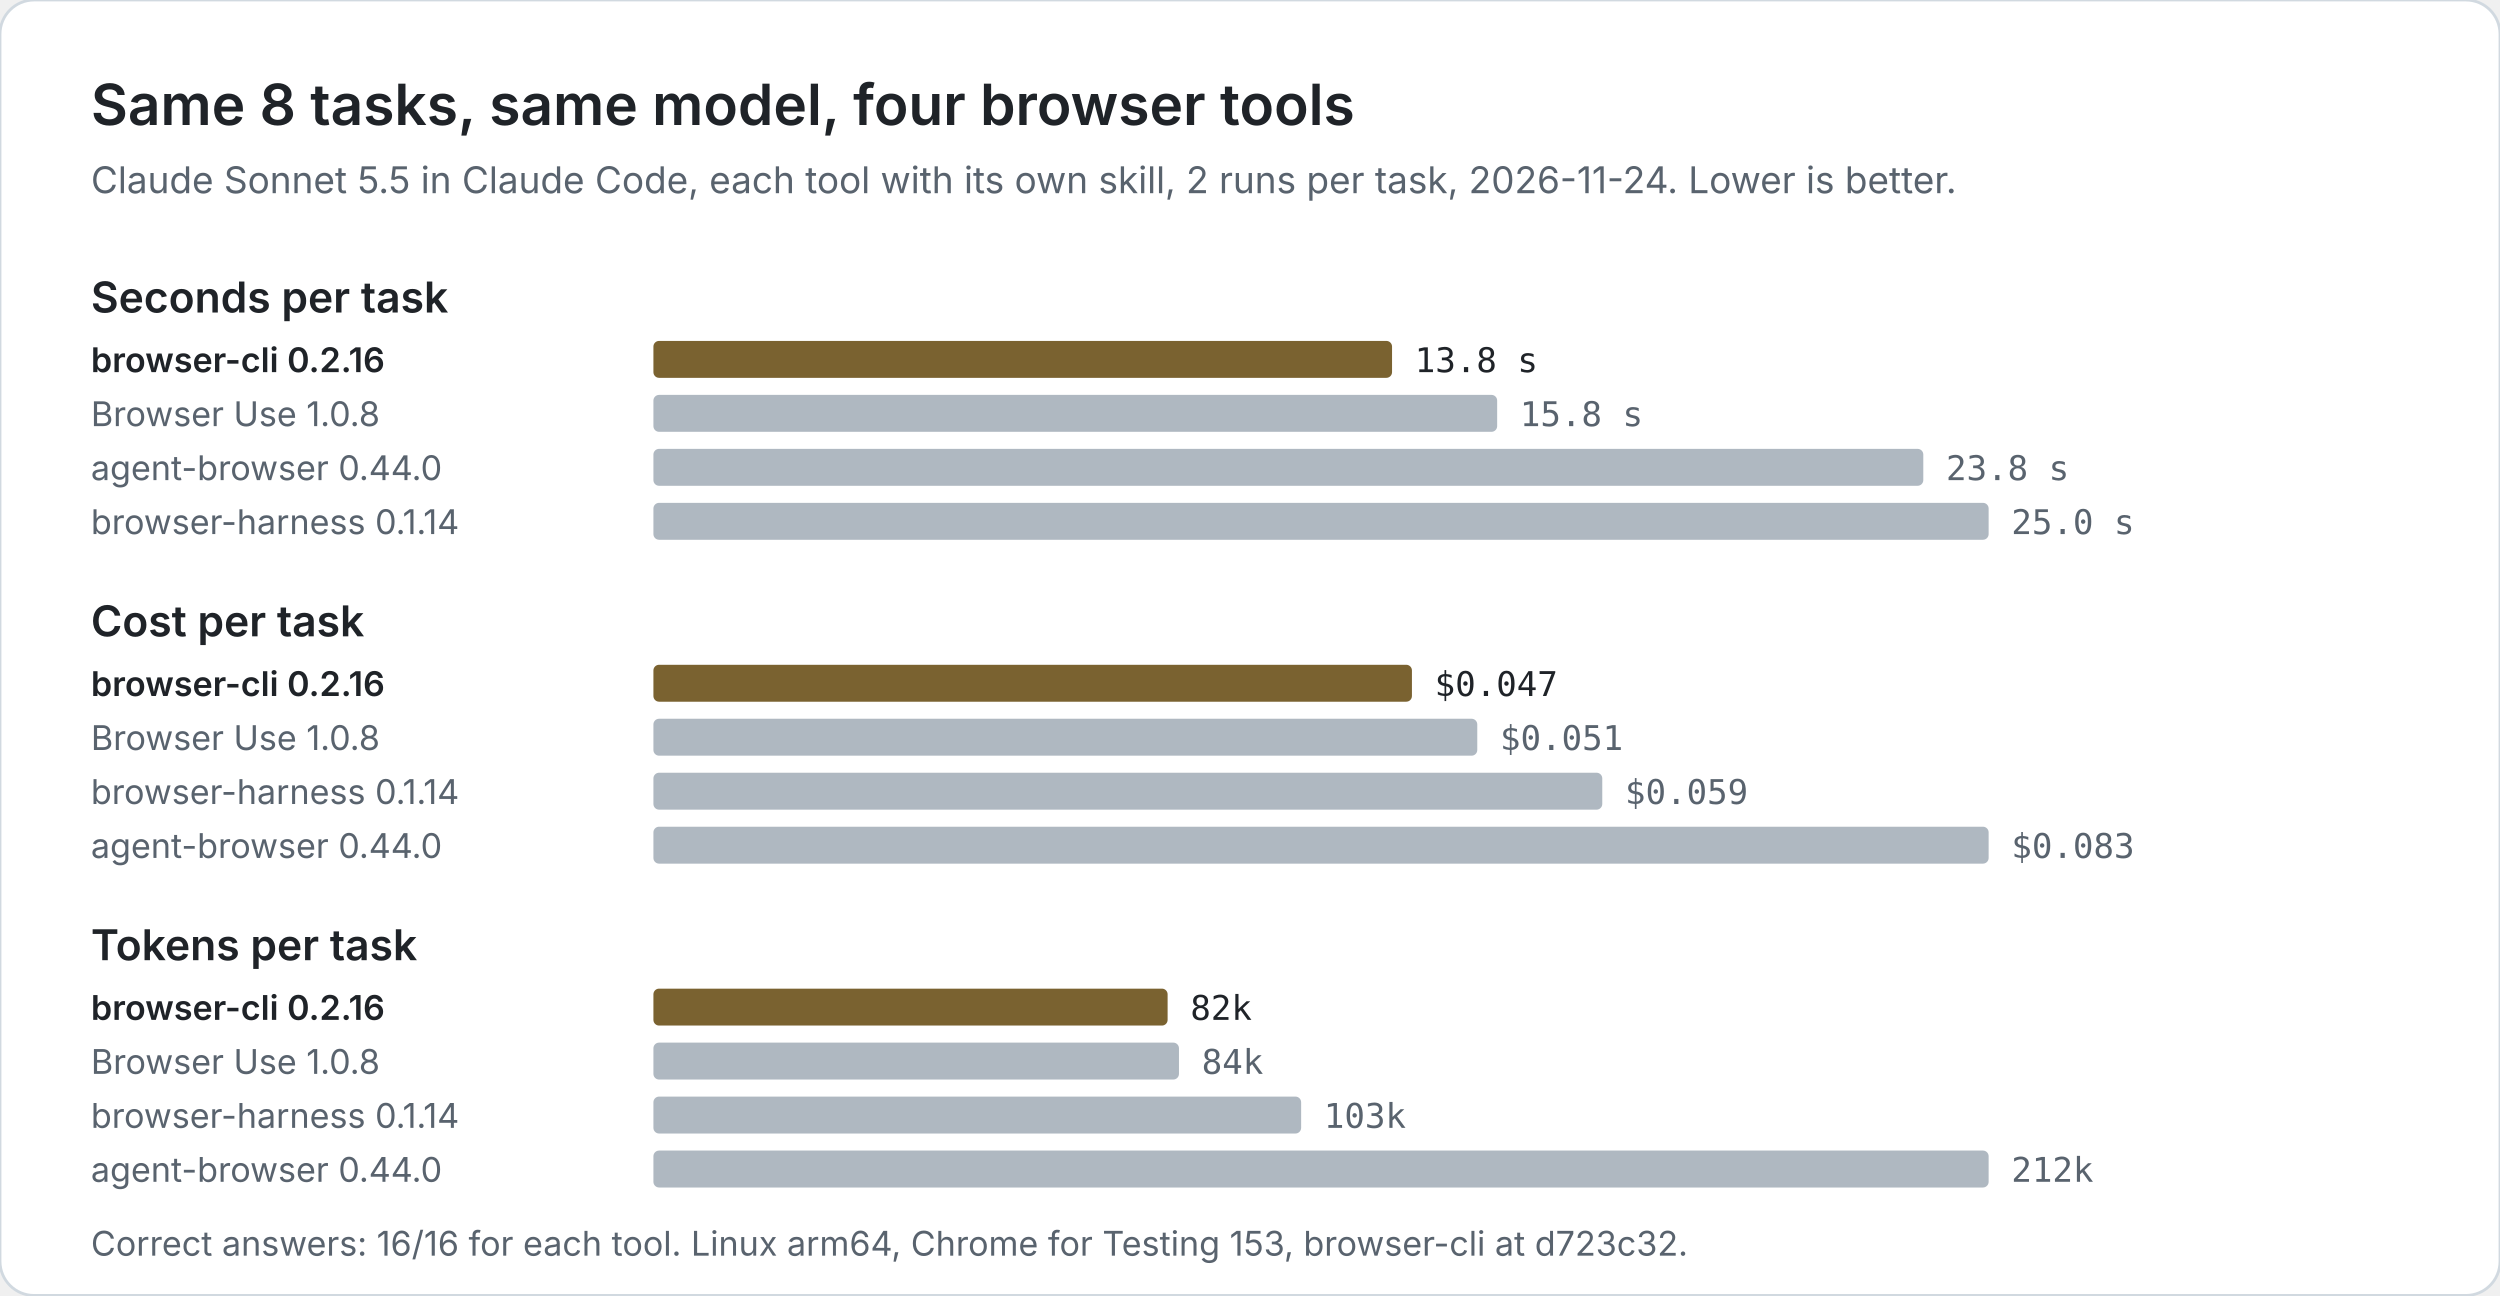
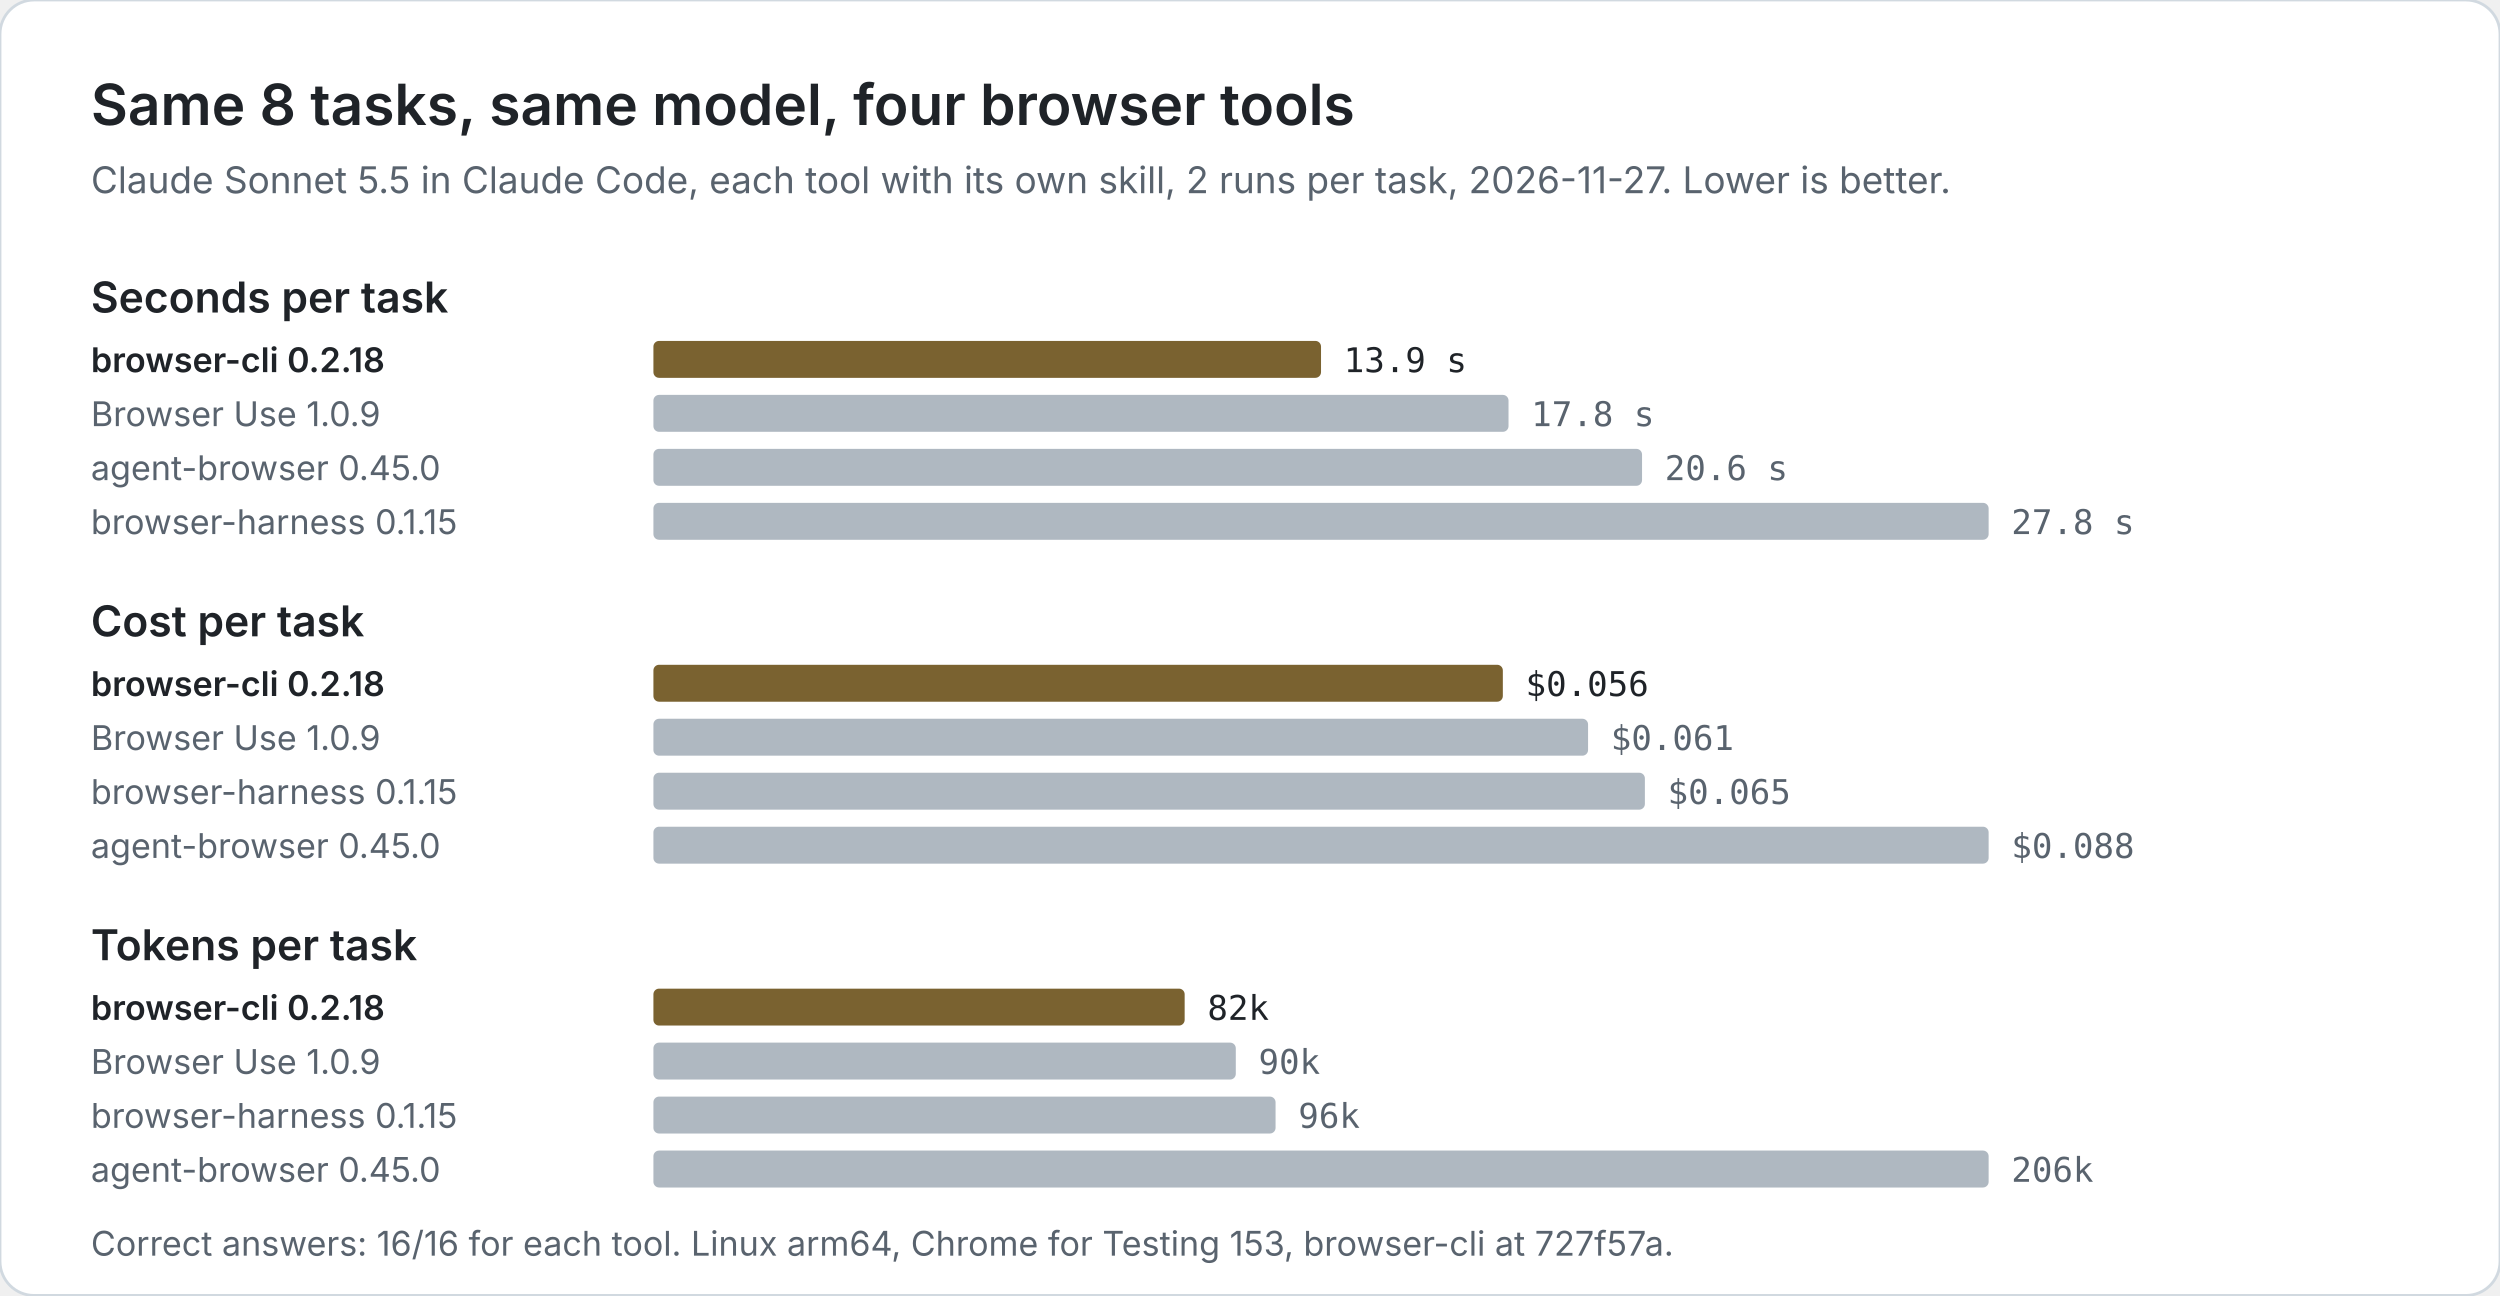
- <svg xmlns="http://www.w3.org/2000/svg" width="880" height="456" viewBox="0 0 880 456" role="img" aria-label="browser-cli 0.2.16: 13.8 s, $0.047 and 82k tokens per task, compared with Browser Use, browser-harness and agent-browser over 8 tasks">
+ <svg xmlns="http://www.w3.org/2000/svg" width="880" height="456" viewBox="0 0 880 456" role="img" aria-label="browser-cli 0.2.18: 13.9 s, $0.056 and 82k tokens per task, compared with Browser Use, browser-harness and agent-browser over 8 tasks">
  <rect width="880" height="456" rx="12" fill="#ffffff" stroke="#d1d9e0" />
-   <text x="32" y="44" font-family="Inter, -apple-system, 'Segoe UI', Helvetica, Arial, sans-serif" font-size="20" font-weight="600" fill="#1f2328">Same 8 tasks, same model, four browser tools</text>
-   <text x="32" y="68" font-family="Inter, -apple-system, 'Segoe UI', Helvetica, Arial, sans-serif" font-size="13" fill="#59636e">Claude Sonnet 5.5 in Claude Code, each tool with its own skill, 2 runs per task, 2026-11-24. Lower is better.</text>
-   <text x="32" y="110" font-family="Inter, -apple-system, 'Segoe UI', Helvetica, Arial, sans-serif" font-size="15" font-weight="600" fill="#1f2328">Seconds per task</text>
-   <text x="32" y="131" font-family="Inter, -apple-system, 'Segoe UI', Helvetica, Arial, sans-serif" font-size="12" font-weight="600" fill="#1f2328">browser-cli 0.2.16</text>
-   <rect x="230" y="120" width="260" height="13" rx="2" fill="#7A6230" />
-   <text x="498" y="131" font-family="'JetBrains Mono', ui-monospace, SFMono-Regular, Menlo, monospace" font-size="12" fill="#1f2328">13.8 s</text>
-   <text x="32" y="150" font-family="Inter, -apple-system, 'Segoe UI', Helvetica, Arial, sans-serif" font-size="12" fill="#59636e">Browser Use 1.0.8</text>
-   <rect x="230" y="139" width="297" height="13" rx="2" fill="#afb8c1" />
-   <text x="535" y="150" font-family="'JetBrains Mono', ui-monospace, SFMono-Regular, Menlo, monospace" font-size="12" fill="#59636e">15.8 s</text>
-   <text x="32" y="169" font-family="Inter, -apple-system, 'Segoe UI', Helvetica, Arial, sans-serif" font-size="12" fill="#59636e">agent-browser 0.44.0</text>
-   <rect x="230" y="158" width="447" height="13" rx="2" fill="#afb8c1" />
-   <text x="685" y="169" font-family="'JetBrains Mono', ui-monospace, SFMono-Regular, Menlo, monospace" font-size="12" fill="#59636e">23.8 s</text>
-   <text x="32" y="188" font-family="Inter, -apple-system, 'Segoe UI', Helvetica, Arial, sans-serif" font-size="12" fill="#59636e">browser-harness 0.1.14</text>
+   <text x="32" y="44" font-family="Inter, -apple-system, 'Segoe UI', Helvetica, Arial, sans-serif" font-size="20" fill="#1f2328" font-weight="600">Same 8 tasks, same model, four browser tools</text>
+   <text x="32" y="68" font-family="Inter, -apple-system, 'Segoe UI', Helvetica, Arial, sans-serif" font-size="13" fill="#59636e">Claude Sonnet 5.5 in Claude Code, each tool with its own skill, 2 runs per task, 2026-11-27. Lower is better.</text>
+   <text x="32" y="110" font-family="Inter, -apple-system, 'Segoe UI', Helvetica, Arial, sans-serif" font-size="15" fill="#1f2328" font-weight="600">Seconds per task</text>
+   <text x="32" y="131" font-family="Inter, -apple-system, 'Segoe UI', Helvetica, Arial, sans-serif" font-size="12" fill="#1f2328" font-weight="600">browser-cli 0.2.18</text>
+   <rect x="230" y="120" width="235" height="13" rx="2" fill="#7A6230" />
+   <text x="473" y="131" font-family="'JetBrains Mono', ui-monospace, SFMono-Regular, Menlo, monospace" font-size="12" fill="#1f2328">13.9 s</text>
+   <text x="32" y="150" font-family="Inter, -apple-system, 'Segoe UI', Helvetica, Arial, sans-serif" font-size="12" fill="#59636e">Browser Use 1.0.9</text>
+   <rect x="230" y="139" width="301" height="13" rx="2" fill="#afb8c1" />
+   <text x="539" y="150" font-family="'JetBrains Mono', ui-monospace, SFMono-Regular, Menlo, monospace" font-size="12" fill="#59636e">17.8 s</text>
+   <text x="32" y="169" font-family="Inter, -apple-system, 'Segoe UI', Helvetica, Arial, sans-serif" font-size="12" fill="#59636e">agent-browser 0.45.0</text>
+   <rect x="230" y="158" width="348" height="13" rx="2" fill="#afb8c1" />
+   <text x="586" y="169" font-family="'JetBrains Mono', ui-monospace, SFMono-Regular, Menlo, monospace" font-size="12" fill="#59636e">20.6 s</text>
+   <text x="32" y="188" font-family="Inter, -apple-system, 'Segoe UI', Helvetica, Arial, sans-serif" font-size="12" fill="#59636e">browser-harness 0.1.15</text>
  <rect x="230" y="177" width="470" height="13" rx="2" fill="#afb8c1" />
-   <text x="708" y="188" font-family="'JetBrains Mono', ui-monospace, SFMono-Regular, Menlo, monospace" font-size="12" fill="#59636e">25.0 s</text>
-   <text x="32" y="224" font-family="Inter, -apple-system, 'Segoe UI', Helvetica, Arial, sans-serif" font-size="15" font-weight="600" fill="#1f2328">Cost per task</text>
-   <text x="32" y="245" font-family="Inter, -apple-system, 'Segoe UI', Helvetica, Arial, sans-serif" font-size="12" font-weight="600" fill="#1f2328">browser-cli 0.2.16</text>
-   <rect x="230" y="234" width="267" height="13" rx="2" fill="#7A6230" />
-   <text x="505" y="245" font-family="'JetBrains Mono', ui-monospace, SFMono-Regular, Menlo, monospace" font-size="12" fill="#1f2328">$0.047</text>
-   <text x="32" y="264" font-family="Inter, -apple-system, 'Segoe UI', Helvetica, Arial, sans-serif" font-size="12" fill="#59636e">Browser Use 1.0.8</text>
-   <rect x="230" y="253" width="290" height="13" rx="2" fill="#afb8c1" />
-   <text x="528" y="264" font-family="'JetBrains Mono', ui-monospace, SFMono-Regular, Menlo, monospace" font-size="12" fill="#59636e">$0.051</text>
-   <text x="32" y="283" font-family="Inter, -apple-system, 'Segoe UI', Helvetica, Arial, sans-serif" font-size="12" fill="#59636e">browser-harness 0.1.14</text>
-   <rect x="230" y="272" width="334" height="13" rx="2" fill="#afb8c1" />
-   <text x="572" y="283" font-family="'JetBrains Mono', ui-monospace, SFMono-Regular, Menlo, monospace" font-size="12" fill="#59636e">$0.059</text>
-   <text x="32" y="302" font-family="Inter, -apple-system, 'Segoe UI', Helvetica, Arial, sans-serif" font-size="12" fill="#59636e">agent-browser 0.44.0</text>
+   <text x="708" y="188" font-family="'JetBrains Mono', ui-monospace, SFMono-Regular, Menlo, monospace" font-size="12" fill="#59636e">27.8 s</text>
+   <text x="32" y="224" font-family="Inter, -apple-system, 'Segoe UI', Helvetica, Arial, sans-serif" font-size="15" fill="#1f2328" font-weight="600">Cost per task</text>
+   <text x="32" y="245" font-family="Inter, -apple-system, 'Segoe UI', Helvetica, Arial, sans-serif" font-size="12" fill="#1f2328" font-weight="600">browser-cli 0.2.18</text>
+   <rect x="230" y="234" width="299" height="13" rx="2" fill="#7A6230" />
+   <text x="537" y="245" font-family="'JetBrains Mono', ui-monospace, SFMono-Regular, Menlo, monospace" font-size="12" fill="#1f2328">$0.056</text>
+   <text x="32" y="264" font-family="Inter, -apple-system, 'Segoe UI', Helvetica, Arial, sans-serif" font-size="12" fill="#59636e">Browser Use 1.0.9</text>
+   <rect x="230" y="253" width="329" height="13" rx="2" fill="#afb8c1" />
+   <text x="567" y="264" font-family="'JetBrains Mono', ui-monospace, SFMono-Regular, Menlo, monospace" font-size="12" fill="#59636e">$0.061</text>
+   <text x="32" y="283" font-family="Inter, -apple-system, 'Segoe UI', Helvetica, Arial, sans-serif" font-size="12" fill="#59636e">browser-harness 0.1.15</text>
+   <rect x="230" y="272" width="349" height="13" rx="2" fill="#afb8c1" />
+   <text x="587" y="283" font-family="'JetBrains Mono', ui-monospace, SFMono-Regular, Menlo, monospace" font-size="12" fill="#59636e">$0.065</text>
+   <text x="32" y="302" font-family="Inter, -apple-system, 'Segoe UI', Helvetica, Arial, sans-serif" font-size="12" fill="#59636e">agent-browser 0.45.0</text>
  <rect x="230" y="291" width="470" height="13" rx="2" fill="#afb8c1" />
-   <text x="708" y="302" font-family="'JetBrains Mono', ui-monospace, SFMono-Regular, Menlo, monospace" font-size="12" fill="#59636e">$0.083</text>
-   <text x="32" y="338" font-family="Inter, -apple-system, 'Segoe UI', Helvetica, Arial, sans-serif" font-size="15" font-weight="600" fill="#1f2328">Tokens per task</text>
-   <text x="32" y="359" font-family="Inter, -apple-system, 'Segoe UI', Helvetica, Arial, sans-serif" font-size="12" font-weight="600" fill="#1f2328">browser-cli 0.2.16</text>
-   <rect x="230" y="348" width="181" height="13" rx="2" fill="#7A6230" />
-   <text x="419" y="359" font-family="'JetBrains Mono', ui-monospace, SFMono-Regular, Menlo, monospace" font-size="12" fill="#1f2328">82k</text>
-   <text x="32" y="378" font-family="Inter, -apple-system, 'Segoe UI', Helvetica, Arial, sans-serif" font-size="12" fill="#59636e">Browser Use 1.0.8</text>
-   <rect x="230" y="367" width="185" height="13" rx="2" fill="#afb8c1" />
-   <text x="423" y="378" font-family="'JetBrains Mono', ui-monospace, SFMono-Regular, Menlo, monospace" font-size="12" fill="#59636e">84k</text>
-   <text x="32" y="397" font-family="Inter, -apple-system, 'Segoe UI', Helvetica, Arial, sans-serif" font-size="12" fill="#59636e">browser-harness 0.1.14</text>
-   <rect x="230" y="386" width="228" height="13" rx="2" fill="#afb8c1" />
-   <text x="466" y="397" font-family="'JetBrains Mono', ui-monospace, SFMono-Regular, Menlo, monospace" font-size="12" fill="#59636e">103k</text>
-   <text x="32" y="416" font-family="Inter, -apple-system, 'Segoe UI', Helvetica, Arial, sans-serif" font-size="12" fill="#59636e">agent-browser 0.44.0</text>
+   <text x="708" y="302" font-family="'JetBrains Mono', ui-monospace, SFMono-Regular, Menlo, monospace" font-size="12" fill="#59636e">$0.088</text>
+   <text x="32" y="338" font-family="Inter, -apple-system, 'Segoe UI', Helvetica, Arial, sans-serif" font-size="15" fill="#1f2328" font-weight="600">Tokens per task</text>
+   <text x="32" y="359" font-family="Inter, -apple-system, 'Segoe UI', Helvetica, Arial, sans-serif" font-size="12" fill="#1f2328" font-weight="600">browser-cli 0.2.18</text>
+   <rect x="230" y="348" width="187" height="13" rx="2" fill="#7A6230" />
+   <text x="425" y="359" font-family="'JetBrains Mono', ui-monospace, SFMono-Regular, Menlo, monospace" font-size="12" fill="#1f2328">82k</text>
+   <text x="32" y="378" font-family="Inter, -apple-system, 'Segoe UI', Helvetica, Arial, sans-serif" font-size="12" fill="#59636e">Browser Use 1.0.9</text>
+   <rect x="230" y="367" width="205" height="13" rx="2" fill="#afb8c1" />
+   <text x="443" y="378" font-family="'JetBrains Mono', ui-monospace, SFMono-Regular, Menlo, monospace" font-size="12" fill="#59636e">90k</text>
+   <text x="32" y="397" font-family="Inter, -apple-system, 'Segoe UI', Helvetica, Arial, sans-serif" font-size="12" fill="#59636e">browser-harness 0.1.15</text>
+   <rect x="230" y="386" width="219" height="13" rx="2" fill="#afb8c1" />
+   <text x="457" y="397" font-family="'JetBrains Mono', ui-monospace, SFMono-Regular, Menlo, monospace" font-size="12" fill="#59636e">96k</text>
+   <text x="32" y="416" font-family="Inter, -apple-system, 'Segoe UI', Helvetica, Arial, sans-serif" font-size="12" fill="#59636e">agent-browser 0.45.0</text>
  <rect x="230" y="405" width="470" height="13" rx="2" fill="#afb8c1" />
-   <text x="708" y="416" font-family="'JetBrains Mono', ui-monospace, SFMono-Regular, Menlo, monospace" font-size="12" fill="#59636e">212k</text>
-   <text x="32" y="442" font-family="Inter, -apple-system, 'Segoe UI', Helvetica, Arial, sans-serif" font-size="12" fill="#59636e">Correct answers: 16/16 for each tool. Linux arm64, Chrome for Testing 153, browser-cli at d723c32.</text>
+   <text x="708" y="416" font-family="'JetBrains Mono', ui-monospace, SFMono-Regular, Menlo, monospace" font-size="12" fill="#59636e">206k</text>
+   <text x="32" y="442" font-family="Inter, -apple-system, 'Segoe UI', Helvetica, Arial, sans-serif" font-size="12" fill="#59636e">Correct answers: 16/16 for each tool. Linux arm64, Chrome for Testing 153, browser-cli at 727f57a.</text>
</svg>
